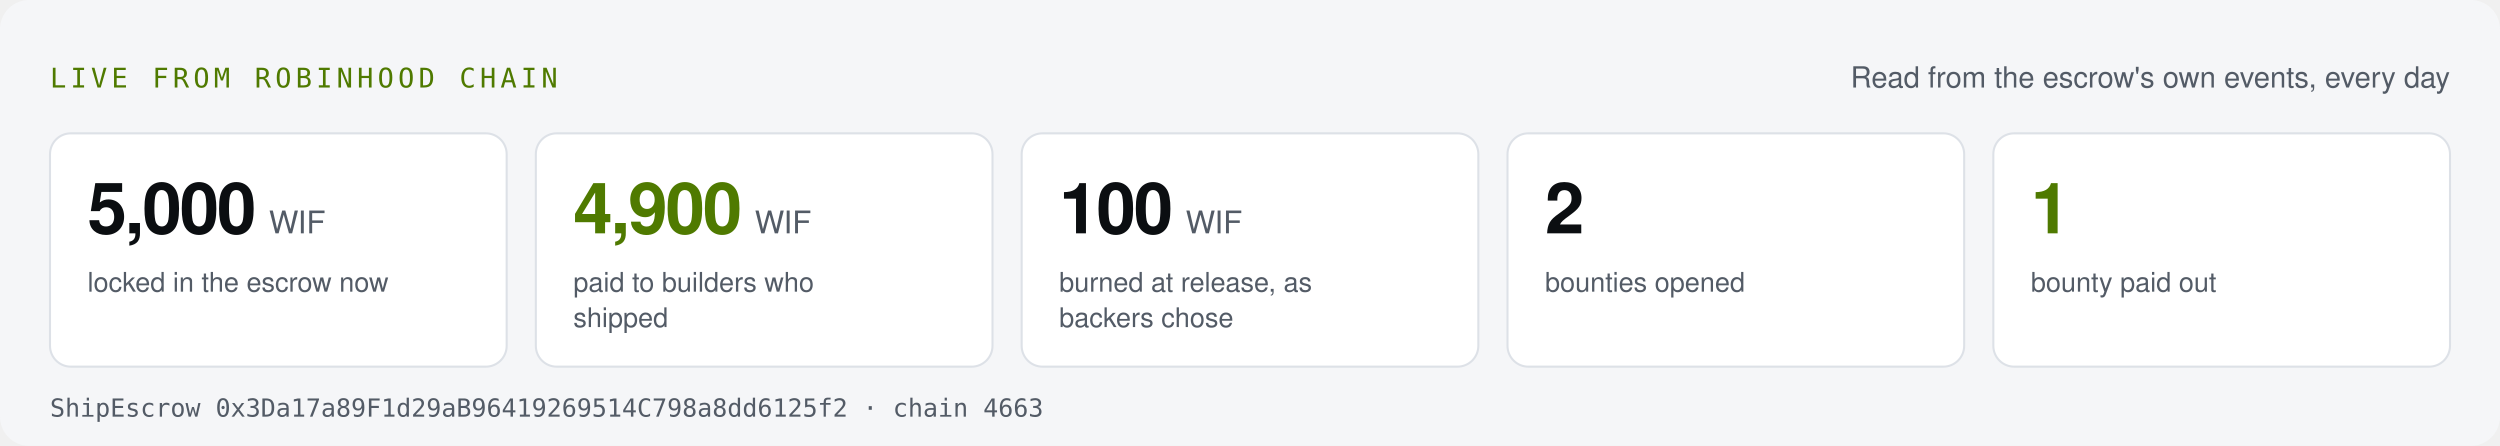
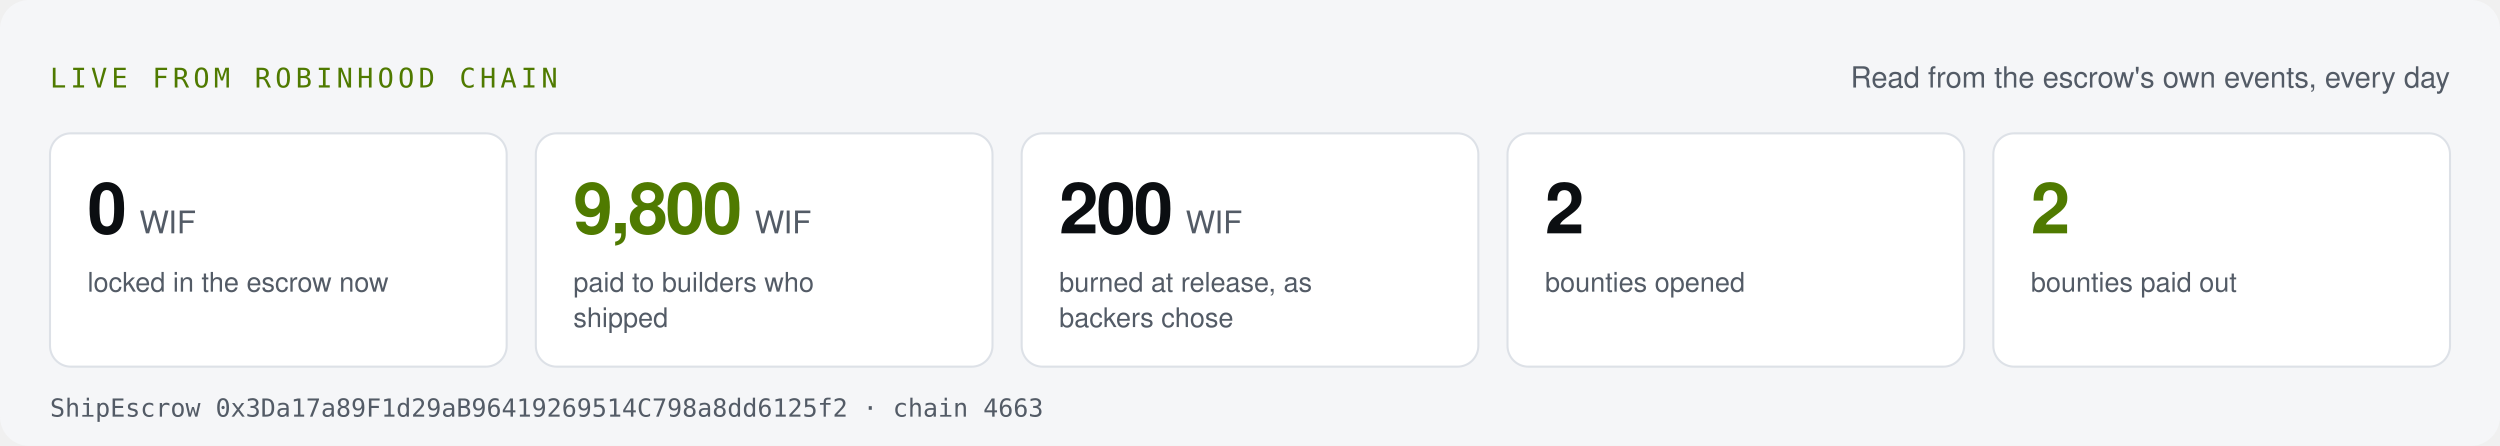
- <svg xmlns="http://www.w3.org/2000/svg" width="1200" height="214" viewBox="0 0 1200 214" role="img" aria-label="Proof of Ship, live from Robinhood Chain: 5,000 WIF locked in the escrow now; 4,900 WIF paid to builders who shipped; 100 WIF burned at release, as backers chose; 2 bounties opened; 1 bounty paid out">
+ <svg xmlns="http://www.w3.org/2000/svg" width="1200" height="214" viewBox="0 0 1200 214" role="img" aria-label="Proof of Ship, live from Robinhood Chain: 0 WIF locked in the escrow now; 9,800 WIF paid to builders who shipped; 200 WIF burned at release, as backers chose; 2 bounties opened; 2 bounties paid out">
  <style>.v{animation:in .6s ease-out both}@keyframes in{from{opacity:0;transform:translateY(6px)}}@media (prefers-reduced-motion: reduce){*{animation:none!important}}</style>
  <rect width="1200" height="214" rx="14" fill="#F5F6F8" />
  <text x="24" y="42" font-family="ui-monospace,SFMono-Regular,'SF Mono',Menlo,Consolas,monospace" font-size="13" letter-spacing="2" fill="#4F7A00">LIVE FROM ROBINHOOD CHAIN</text>
  <text x="1176" y="42" text-anchor="end" font-family="-apple-system,BlinkMacSystemFont,'Segoe UI',Helvetica,Arial,sans-serif" font-size="14" fill="#535B66">Read from the escrow's own events, every day</text>
  <g class="v" style="animation-delay:0.00s">
    <rect x="24.0" y="64" width="219.2" height="112" rx="10" fill="#FFFFFF" stroke="#DDE1E7" />
-     <text x="42.0" y="112" font-family="-apple-system,BlinkMacSystemFont,'Segoe UI',Helvetica,Arial,sans-serif" font-size="34" font-weight="700" letter-spacing="-1" fill="#0B0E11">5,000<tspan font-size="15" font-weight="500" letter-spacing="0" fill="#535B66" dx="6">WIF</tspan>
+     <text x="42.0" y="112" font-family="-apple-system,BlinkMacSystemFont,'Segoe UI',Helvetica,Arial,sans-serif" font-size="34" font-weight="700" letter-spacing="-1" fill="#0B0E11">0<tspan font-size="15" font-weight="500" letter-spacing="0" fill="#535B66" dx="6">WIF</tspan>
    </text>
    <text x="42.0" y="140" font-family="-apple-system,BlinkMacSystemFont,'Segoe UI',Helvetica,Arial,sans-serif" font-size="13" fill="#535B66">locked in the escrow now</text>
  </g>
  <g class="v" style="animation-delay:0.08s">
    <rect x="257.2" y="64" width="219.2" height="112" rx="10" fill="#FFFFFF" stroke="#DDE1E7" />
-     <text x="275.2" y="112" font-family="-apple-system,BlinkMacSystemFont,'Segoe UI',Helvetica,Arial,sans-serif" font-size="34" font-weight="700" letter-spacing="-1" fill="#4F7A00">4,900<tspan font-size="15" font-weight="500" letter-spacing="0" fill="#535B66" dx="6">WIF</tspan>
+     <text x="275.2" y="112" font-family="-apple-system,BlinkMacSystemFont,'Segoe UI',Helvetica,Arial,sans-serif" font-size="34" font-weight="700" letter-spacing="-1" fill="#4F7A00">9,800<tspan font-size="15" font-weight="500" letter-spacing="0" fill="#535B66" dx="6">WIF</tspan>
    </text>
    <text x="275.2" y="140" font-family="-apple-system,BlinkMacSystemFont,'Segoe UI',Helvetica,Arial,sans-serif" font-size="13" fill="#535B66">paid to builders who</text>
    <text x="275.2" y="157" font-family="-apple-system,BlinkMacSystemFont,'Segoe UI',Helvetica,Arial,sans-serif" font-size="13" fill="#535B66">shipped</text>
  </g>
  <g class="v" style="animation-delay:0.16s">
    <rect x="490.4" y="64" width="219.2" height="112" rx="10" fill="#FFFFFF" stroke="#DDE1E7" />
-     <text x="508.4" y="112" font-family="-apple-system,BlinkMacSystemFont,'Segoe UI',Helvetica,Arial,sans-serif" font-size="34" font-weight="700" letter-spacing="-1" fill="#0B0E11">100<tspan font-size="15" font-weight="500" letter-spacing="0" fill="#535B66" dx="6">WIF</tspan>
+     <text x="508.4" y="112" font-family="-apple-system,BlinkMacSystemFont,'Segoe UI',Helvetica,Arial,sans-serif" font-size="34" font-weight="700" letter-spacing="-1" fill="#0B0E11">200<tspan font-size="15" font-weight="500" letter-spacing="0" fill="#535B66" dx="6">WIF</tspan>
    </text>
    <text x="508.4" y="140" font-family="-apple-system,BlinkMacSystemFont,'Segoe UI',Helvetica,Arial,sans-serif" font-size="13" fill="#535B66">burned at release, as</text>
    <text x="508.4" y="157" font-family="-apple-system,BlinkMacSystemFont,'Segoe UI',Helvetica,Arial,sans-serif" font-size="13" fill="#535B66">backers chose</text>
  </g>
  <g class="v" style="animation-delay:0.24s">
    <rect x="723.6" y="64" width="219.2" height="112" rx="10" fill="#FFFFFF" stroke="#DDE1E7" />
    <text x="741.6" y="112" font-family="-apple-system,BlinkMacSystemFont,'Segoe UI',Helvetica,Arial,sans-serif" font-size="34" font-weight="700" letter-spacing="-1" fill="#0B0E11">2</text>
    <text x="741.6" y="140" font-family="-apple-system,BlinkMacSystemFont,'Segoe UI',Helvetica,Arial,sans-serif" font-size="13" fill="#535B66">bounties opened</text>
  </g>
  <g class="v" style="animation-delay:0.32s">
    <rect x="956.8" y="64" width="219.2" height="112" rx="10" fill="#FFFFFF" stroke="#DDE1E7" />
-     <text x="974.8" y="112" font-family="-apple-system,BlinkMacSystemFont,'Segoe UI',Helvetica,Arial,sans-serif" font-size="34" font-weight="700" letter-spacing="-1" fill="#4F7A00">1</text>
-     <text x="974.8" y="140" font-family="-apple-system,BlinkMacSystemFont,'Segoe UI',Helvetica,Arial,sans-serif" font-size="13" fill="#535B66">bounty paid out</text>
+     <text x="974.8" y="112" font-family="-apple-system,BlinkMacSystemFont,'Segoe UI',Helvetica,Arial,sans-serif" font-size="34" font-weight="700" letter-spacing="-1" fill="#4F7A00">2</text>
+     <text x="974.8" y="140" font-family="-apple-system,BlinkMacSystemFont,'Segoe UI',Helvetica,Arial,sans-serif" font-size="13" fill="#535B66">bounties paid out</text>
  </g>
  <text x="24" y="200" font-family="ui-monospace,SFMono-Regular,'SF Mono',Menlo,Consolas,monospace" font-size="12" fill="#535B66">ShipEscrow 0x3Da17a89F1d29aB96419269514C798a8dd6125f2 · chain 4663</text>
</svg>
